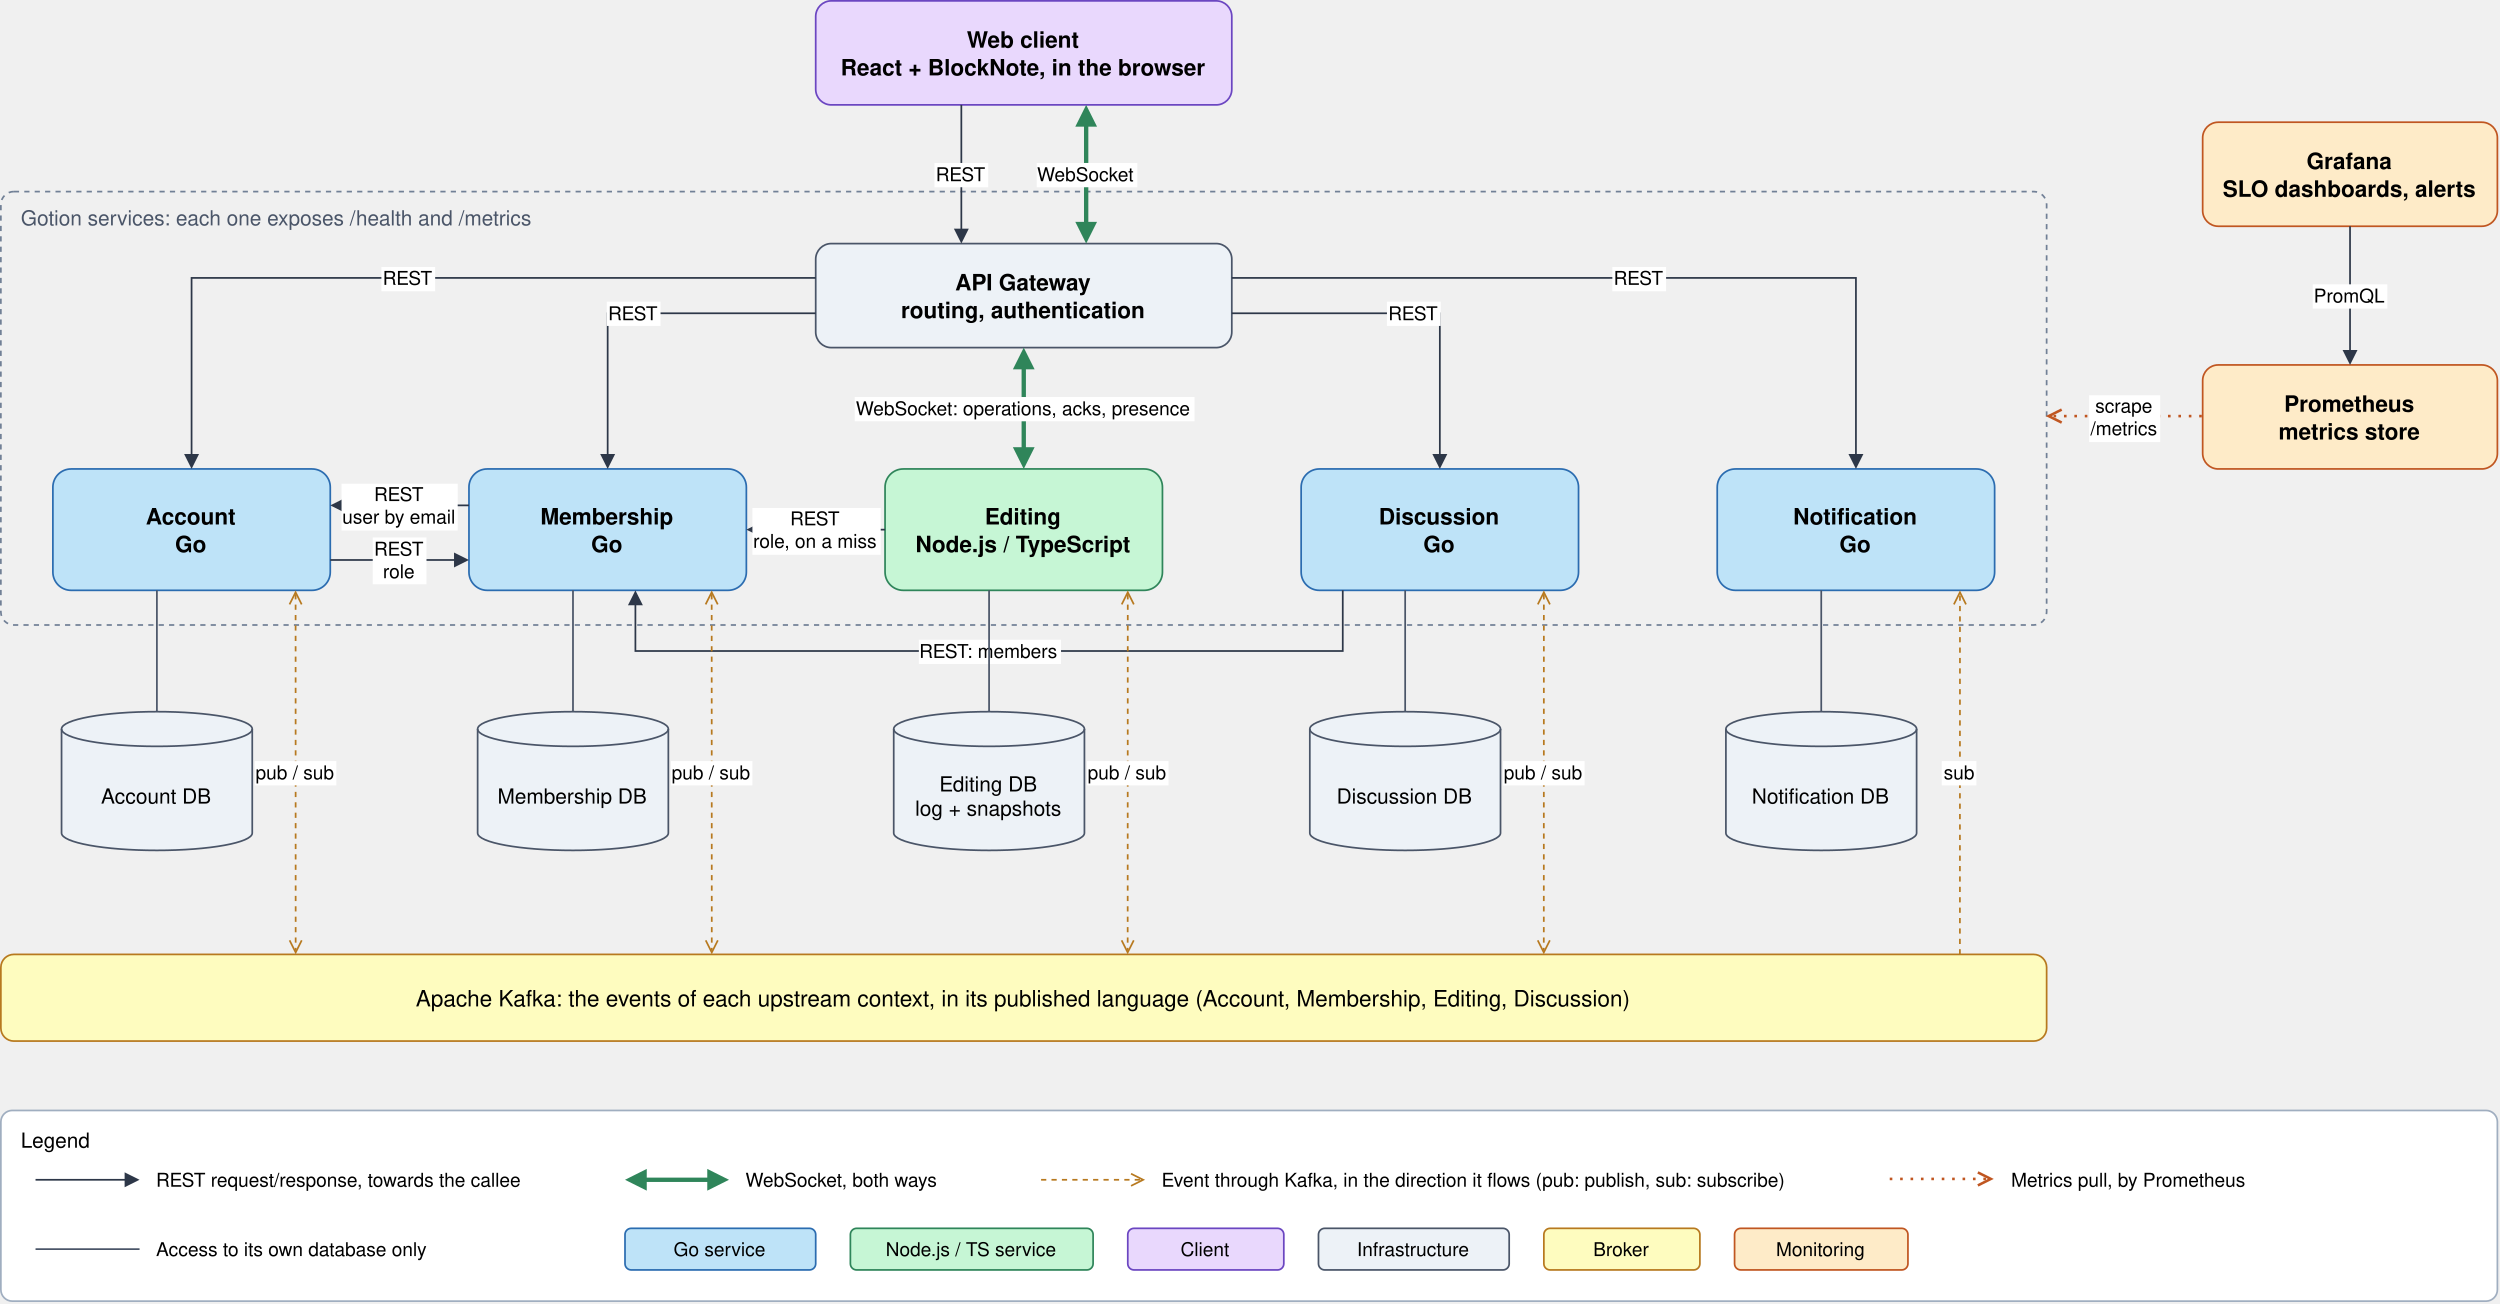
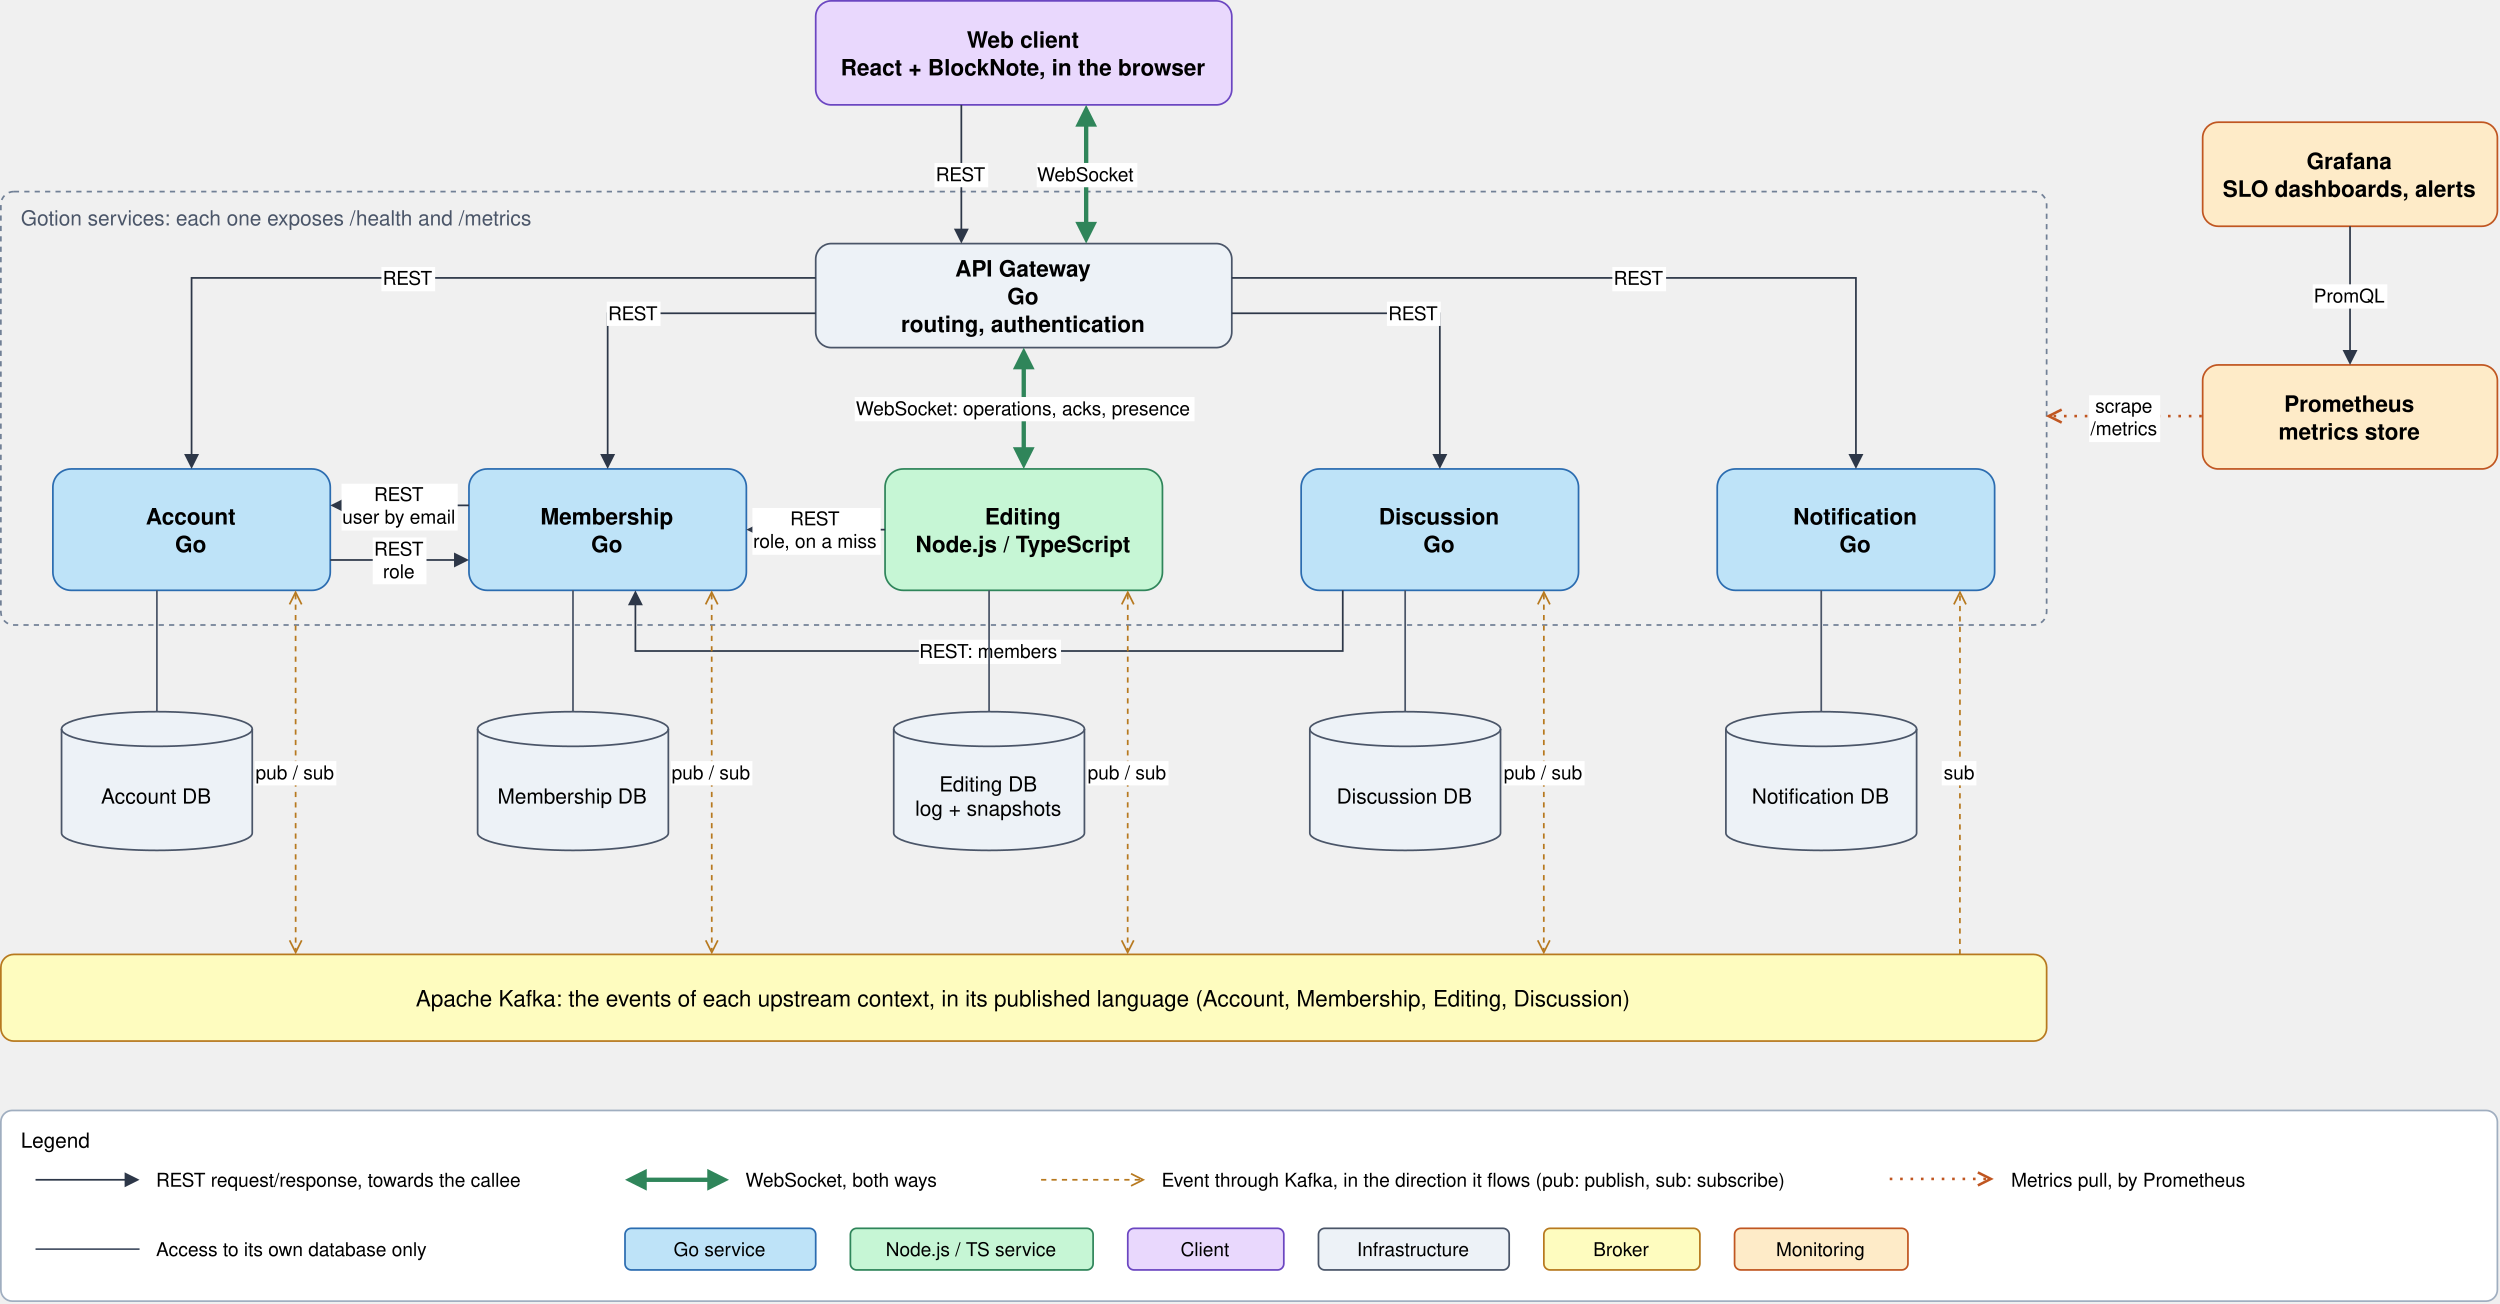
- <svg xmlns="http://www.w3.org/2000/svg" style="background: transparent; background-color: transparent; color-scheme: light dark;" version="1.1" width="1442px" height="752px" viewBox="0 0 1442 752" id="ge-svg-JnOLRwjweRzv8u1josjm">
-   <style type="text/css">@supports (color: light-dark(#000, #fff)) { #ge-svg-JnOLRwjweRzv8u1josjm { --ge-adaptive-fg: light-dark(#000000, var(--ge-light-color, #ffffff)); } }</style>
+ <svg xmlns="http://www.w3.org/2000/svg" style="background: transparent; background-color: transparent; color-scheme: light dark;" version="1.1" width="1442px" height="752px" viewBox="0 0 1442 752" id="ge-svg-0XddTai3m1ndfCeomCMi">
+   <style type="text/css">@supports (color: light-dark(#000, #fff)) { #ge-svg-0XddTai3m1ndfCeomCMi { --ge-adaptive-fg: light-dark(#000000, var(--ge-light-color, #ffffff)); } }</style>
  <defs />
  <g>
    <g data-cell-id="0">
      <g data-cell-id="1">
        <g data-cell-id="client">
          <g transform="translate(0.5,0.5)">
            <rect x="470" y="0" width="240" height="60" rx="9" ry="9" fill="#e9d8fd" stroke="#6b46c1" pointer-events="all" style="fill: light-dark(rgb(233, 216, 253), rgb(55, 41, 72)); stroke: light-dark(rgb(107, 70, 193), rgb(180, 148, 254));" />
          </g>
          <g>
            <g fill="#000000" font-family="Helvetica" font-weight="bold" text-anchor="middle" font-size="13px" style="fill: var(--ge-adaptive-fg, #000000);">
              <text x="590" y="27.5">Web client</text>
              <text x="590" y="43.5">React + BlockNote, in the browser</text>
            </g>
          </g>
        </g>
        <g data-cell-id="services">
          <g transform="translate(0.5,0.5)">
            <rect x="0" y="110" width="1180" height="250" rx="7.5" ry="7.5" fill="none" stroke="#718096" stroke-dasharray="3 3" pointer-events="all" style="stroke: light-dark(rgb(113, 128, 150), rgb(117, 130, 149));" />
          </g>
          <g>
            <g fill="#4a5568" font-family="Helvetica" text-anchor="start" font-size="12px" style="fill: light-dark(rgb(74, 85, 104), rgb(156, 166, 182));">
              <text x="12" y="130">Gotion services: each one exposes /health and /metrics</text>
            </g>
          </g>
        </g>
        <g data-cell-id="gateway">
          <g transform="translate(0.5,0.5)">
            <rect x="470" y="140" width="240" height="60" rx="9" ry="9" fill="#edf2f7" stroke="#4a5568" pointer-events="all" style="fill: light-dark(rgb(237, 242, 247), rgb(26, 30, 34)); stroke: light-dark(rgb(74, 85, 104), rgb(156, 166, 182));" />
          </g>
          <g>
            <g fill="#000000" font-family="Helvetica" font-weight="bold" text-anchor="middle" font-size="13px" style="fill: var(--ge-adaptive-fg, #000000);">
-               <text x="590" y="167.5">API Gateway</text>
-               <text x="590" y="183.5">routing, authentication</text>
+               <text x="590" y="159.5">API Gateway</text>
+               <text x="590" y="175.5">Go</text>
+               <text x="590" y="191.5">routing, authentication</text>
            </g>
          </g>
        </g>
        <g data-cell-id="account">
          <g transform="translate(0.5,0.5)">
            <rect x="30" y="270" width="160" height="70" rx="10.5" ry="10.5" fill="#bee3f8" stroke="#2b6cb0" pointer-events="all" style="fill: light-dark(rgb(190, 227, 248), rgb(21, 53, 71)); stroke: light-dark(rgb(43, 108, 176), rgb(103, 159, 217));" />
          </g>
          <g>
            <g fill="#000000" font-family="Helvetica" font-weight="bold" text-anchor="middle" font-size="13px" style="fill: var(--ge-adaptive-fg, #000000);">
              <text x="110" y="302.5">Account</text>
              <text x="110" y="318.5">Go</text>
            </g>
          </g>
        </g>
        <g data-cell-id="membership">
          <g transform="translate(0.5,0.5)">
            <rect x="270" y="270" width="160" height="70" rx="10.5" ry="10.5" fill="#bee3f8" stroke="#2b6cb0" pointer-events="all" style="fill: light-dark(rgb(190, 227, 248), rgb(21, 53, 71)); stroke: light-dark(rgb(43, 108, 176), rgb(103, 159, 217));" />
          </g>
          <g>
            <g fill="#000000" font-family="Helvetica" font-weight="bold" text-anchor="middle" font-size="13px" style="fill: var(--ge-adaptive-fg, #000000);">
              <text x="350" y="302.5">Membership</text>
              <text x="350" y="318.5">Go</text>
            </g>
          </g>
        </g>
        <g data-cell-id="editing">
          <g transform="translate(0.5,0.5)">
            <rect x="510" y="270" width="160" height="70" rx="10.5" ry="10.5" fill="#c6f6d5" stroke="#2f855a" pointer-events="all" style="fill: light-dark(rgb(198, 246, 213), rgb(6, 47, 19)); stroke: light-dark(rgb(47, 133, 90), rgb(86, 160, 123));" />
          </g>
          <g>
            <g fill="#000000" font-family="Helvetica" font-weight="bold" text-anchor="middle" font-size="13px" style="fill: var(--ge-adaptive-fg, #000000);">
              <text x="590" y="302.5">Editing</text>
              <text x="590" y="318.5">Node.js / TypeScript</text>
            </g>
          </g>
        </g>
        <g data-cell-id="discussion">
          <g transform="translate(0.5,0.5)">
            <rect x="750" y="270" width="160" height="70" rx="10.5" ry="10.5" fill="#bee3f8" stroke="#2b6cb0" pointer-events="all" style="fill: light-dark(rgb(190, 227, 248), rgb(21, 53, 71)); stroke: light-dark(rgb(43, 108, 176), rgb(103, 159, 217));" />
          </g>
          <g>
            <g fill="#000000" font-family="Helvetica" font-weight="bold" text-anchor="middle" font-size="13px" style="fill: var(--ge-adaptive-fg, #000000);">
              <text x="830" y="302.5">Discussion</text>
              <text x="830" y="318.5">Go</text>
            </g>
          </g>
        </g>
        <g data-cell-id="notification">
          <g transform="translate(0.5,0.5)">
            <rect x="990" y="270" width="160" height="70" rx="10.5" ry="10.5" fill="#bee3f8" stroke="#2b6cb0" pointer-events="all" style="fill: light-dark(rgb(190, 227, 248), rgb(21, 53, 71)); stroke: light-dark(rgb(43, 108, 176), rgb(103, 159, 217));" />
          </g>
          <g>
            <g fill="#000000" font-family="Helvetica" font-weight="bold" text-anchor="middle" font-size="13px" style="fill: var(--ge-adaptive-fg, #000000);">
              <text x="1070" y="302.5">Notification</text>
              <text x="1070" y="318.5">Go</text>
            </g>
          </g>
        </g>
        <g data-cell-id="db-account">
          <g transform="translate(0.5,0.5)">
            <path d="M 35 420 C 35 414.48 59.62 410 90 410 C 104.59 410 118.58 411.05 128.89 412.93 C 139.21 414.8 145 417.35 145 420 L 145 480 C 145 485.52 120.38 490 90 490 C 59.62 490 35 485.52 35 480 Z" fill="#edf2f7" stroke="#4a5568" stroke-miterlimit="10" pointer-events="all" style="fill: light-dark(rgb(237, 242, 247), rgb(26, 30, 34)); stroke: light-dark(rgb(74, 85, 104), rgb(156, 166, 182));" />
            <path d="M 145 420 C 145 425.52 120.38 430 90 430 C 59.62 430 35 425.52 35 420" fill="none" stroke="#4a5568" stroke-miterlimit="10" pointer-events="all" style="stroke: light-dark(rgb(74, 85, 104), rgb(156, 166, 182));" />
          </g>
          <g>
            <g fill="#000000" font-family="Helvetica" text-anchor="middle" font-size="12px" style="fill: var(--ge-adaptive-fg, #000000);">
              <text x="90" y="463.5">Account DB</text>
            </g>
          </g>
        </g>
        <g data-cell-id="db-membership">
          <g transform="translate(0.5,0.5)">
            <path d="M 275 420 C 275 414.48 299.62 410 330 410 C 344.59 410 358.58 411.05 368.89 412.93 C 379.21 414.8 385 417.35 385 420 L 385 480 C 385 485.52 360.38 490 330 490 C 299.62 490 275 485.52 275 480 Z" fill="#edf2f7" stroke="#4a5568" stroke-miterlimit="10" pointer-events="all" style="fill: light-dark(rgb(237, 242, 247), rgb(26, 30, 34)); stroke: light-dark(rgb(74, 85, 104), rgb(156, 166, 182));" />
            <path d="M 385 420 C 385 425.52 360.38 430 330 430 C 299.62 430 275 425.52 275 420" fill="none" stroke="#4a5568" stroke-miterlimit="10" pointer-events="all" style="stroke: light-dark(rgb(74, 85, 104), rgb(156, 166, 182));" />
          </g>
          <g>
            <g fill="#000000" font-family="Helvetica" text-anchor="middle" font-size="12px" style="fill: var(--ge-adaptive-fg, #000000);">
              <text x="330" y="463.5">Membership DB</text>
            </g>
          </g>
        </g>
        <g data-cell-id="db-editing">
          <g transform="translate(0.5,0.5)">
            <path d="M 515 420 C 515 414.48 539.62 410 570 410 C 584.59 410 598.58 411.05 608.89 412.93 C 619.21 414.8 625 417.35 625 420 L 625 480 C 625 485.52 600.38 490 570 490 C 539.62 490 515 485.52 515 480 Z" fill="#edf2f7" stroke="#4a5568" stroke-miterlimit="10" pointer-events="all" style="fill: light-dark(rgb(237, 242, 247), rgb(26, 30, 34)); stroke: light-dark(rgb(74, 85, 104), rgb(156, 166, 182));" />
            <path d="M 625 420 C 625 425.52 600.38 430 570 430 C 539.62 430 515 425.52 515 420" fill="none" stroke="#4a5568" stroke-miterlimit="10" pointer-events="all" style="stroke: light-dark(rgb(74, 85, 104), rgb(156, 166, 182));" />
          </g>
          <g>
            <g fill="#000000" font-family="Helvetica" text-anchor="middle" font-size="12px" style="fill: var(--ge-adaptive-fg, #000000);">
              <text x="570" y="456.5">Editing DB</text>
              <text x="570" y="470.5">log + snapshots</text>
            </g>
          </g>
        </g>
        <g data-cell-id="db-discussion">
          <g transform="translate(0.5,0.5)">
            <path d="M 755 420 C 755 414.48 779.62 410 810 410 C 824.59 410 838.58 411.05 848.89 412.93 C 859.21 414.8 865 417.35 865 420 L 865 480 C 865 485.52 840.38 490 810 490 C 779.62 490 755 485.52 755 480 Z" fill="#edf2f7" stroke="#4a5568" stroke-miterlimit="10" pointer-events="all" style="fill: light-dark(rgb(237, 242, 247), rgb(26, 30, 34)); stroke: light-dark(rgb(74, 85, 104), rgb(156, 166, 182));" />
            <path d="M 865 420 C 865 425.52 840.38 430 810 430 C 779.62 430 755 425.52 755 420" fill="none" stroke="#4a5568" stroke-miterlimit="10" pointer-events="all" style="stroke: light-dark(rgb(74, 85, 104), rgb(156, 166, 182));" />
          </g>
          <g>
            <g fill="#000000" font-family="Helvetica" text-anchor="middle" font-size="12px" style="fill: var(--ge-adaptive-fg, #000000);">
              <text x="810" y="463.5">Discussion DB</text>
            </g>
          </g>
        </g>
        <g data-cell-id="db-notification">
          <g transform="translate(0.5,0.5)">
            <path d="M 995 420 C 995 414.48 1019.62 410 1050 410 C 1064.59 410 1078.58 411.05 1088.89 412.93 C 1099.21 414.8 1105 417.35 1105 420 L 1105 480 C 1105 485.52 1080.38 490 1050 490 C 1019.62 490 995 485.52 995 480 Z" fill="#edf2f7" stroke="#4a5568" stroke-miterlimit="10" pointer-events="all" style="fill: light-dark(rgb(237, 242, 247), rgb(26, 30, 34)); stroke: light-dark(rgb(74, 85, 104), rgb(156, 166, 182));" />
            <path d="M 1105 420 C 1105 425.52 1080.38 430 1050 430 C 1019.62 430 995 425.52 995 420" fill="none" stroke="#4a5568" stroke-miterlimit="10" pointer-events="all" style="stroke: light-dark(rgb(74, 85, 104), rgb(156, 166, 182));" />
          </g>
          <g>
            <g fill="#000000" font-family="Helvetica" text-anchor="middle" font-size="12px" style="fill: var(--ge-adaptive-fg, #000000);">
              <text x="1050" y="463.5">Notification DB</text>
            </g>
          </g>
        </g>
        <g data-cell-id="kafka">
          <g transform="translate(0.5,0.5)">
            <rect x="0" y="550" width="1180" height="50" rx="7.5" ry="7.5" fill="#fefcbf" stroke="#b7791f" pointer-events="all" style="fill: light-dark(rgb(254, 252, 191), rgb(28, 27, 0)); stroke: light-dark(rgb(183, 121, 31), rgb(175, 122, 45));" />
          </g>
          <g>
            <g fill="#000000" font-family="Helvetica" text-anchor="middle" font-size="13px" style="fill: var(--ge-adaptive-fg, #000000);">
              <text x="590" y="580.5">Apache Kafka: the events of each upstream context, in its published language (Account, Membership, Editing, Discussion)</text>
            </g>
          </g>
        </g>
        <g data-cell-id="grafana">
          <g transform="translate(0.5,0.5)">
            <rect x="1270" y="70" width="170" height="60" rx="9" ry="9" fill="#feebc8" stroke="#c05621" pointer-events="all" style="fill: light-dark(rgb(254, 235, 200), rgb(49, 33, 3)); stroke: light-dark(rgb(192, 86, 33), rgb(222, 131, 85));" />
          </g>
          <g>
            <g fill="#000000" font-family="Helvetica" font-weight="bold" text-anchor="middle" font-size="13px" style="fill: var(--ge-adaptive-fg, #000000);">
              <text x="1355" y="97.5">Grafana</text>
              <text x="1355" y="113.5">SLO dashboards, alerts</text>
            </g>
          </g>
        </g>
        <g data-cell-id="prometheus">
          <g transform="translate(0.5,0.5)">
            <rect x="1270" y="210" width="170" height="60" rx="9" ry="9" fill="#feebc8" stroke="#c05621" pointer-events="all" style="fill: light-dark(rgb(254, 235, 200), rgb(49, 33, 3)); stroke: light-dark(rgb(192, 86, 33), rgb(222, 131, 85));" />
          </g>
          <g>
            <g fill="#000000" font-family="Helvetica" font-weight="bold" text-anchor="middle" font-size="13px" style="fill: var(--ge-adaptive-fg, #000000);">
              <text x="1355" y="237.5">Prometheus</text>
              <text x="1355" y="253.5">metrics store</text>
            </g>
          </g>
        </g>
        <g data-cell-id="e-client-rest">
          <g transform="translate(0.5,0.5)">
            <path d="M 554 60 L 554 131.88" fill="none" stroke="#2d3748" stroke-miterlimit="10" pointer-events="stroke" style="stroke: light-dark(rgb(45, 55, 72), rgb(183, 191, 206));" />
            <path d="M 554 138.88 L 550.5 131.88 L 557.5 131.88 Z" fill="#2d3748" stroke="#2d3748" stroke-miterlimit="10" pointer-events="all" style="fill: light-dark(rgb(45, 55, 72), rgb(183, 191, 206)); stroke: light-dark(rgb(45, 55, 72), rgb(183, 191, 206));" />
          </g>
          <g>
            <g fill="#000000" font-family="Helvetica" text-anchor="middle" font-size="11px" style="fill: var(--ge-adaptive-fg, #000000);">
              <rect fill="#ffffff" stroke="none" x="539" y="94" width="31" height="14" stroke-width="0" style="fill: light-dark(rgb(255, 255, 255), rgb(18, 18, 18));" />
              <text x="554" y="104.5">REST</text>
            </g>
          </g>
        </g>
        <g data-cell-id="e-client-ws">
          <g transform="translate(0.5,0.5)">
            <path d="M 626 71.3 L 626 128.71" fill="none" stroke="#2f855a" stroke-width="2.5" stroke-miterlimit="10" pointer-events="stroke" style="stroke: light-dark(rgb(47, 133, 90), rgb(86, 160, 123));" />
            <path d="M 626 62.8 L 630.25 71.3 L 621.75 71.3 Z" fill="#2f855a" stroke="#2f855a" stroke-width="2.5" stroke-miterlimit="10" pointer-events="all" style="fill: light-dark(rgb(47, 133, 90), rgb(86, 160, 123)); stroke: light-dark(rgb(47, 133, 90), rgb(86, 160, 123));" />
            <path d="M 626 137.21 L 621.75 128.71 L 630.25 128.71 Z" fill="#2f855a" stroke="#2f855a" stroke-width="2.5" stroke-miterlimit="10" pointer-events="all" style="fill: light-dark(rgb(47, 133, 90), rgb(86, 160, 123)); stroke: light-dark(rgb(47, 133, 90), rgb(86, 160, 123));" />
          </g>
          <g>
            <g fill="#000000" font-family="Helvetica" text-anchor="middle" font-size="11px" style="fill: var(--ge-adaptive-fg, #000000);">
              <rect fill="#ffffff" stroke="none" x="598" y="94" width="58" height="14" stroke-width="0" style="fill: light-dark(rgb(255, 255, 255), rgb(18, 18, 18));" />
              <text x="626" y="104.5">WebSocket</text>
            </g>
          </g>
        </g>
        <g data-cell-id="e-gw-account">
          <g transform="translate(0.5,0.5)">
            <path d="M 470 159.8 L 110 159.8 L 110 261.88" fill="none" stroke="#2d3748" stroke-miterlimit="10" pointer-events="stroke" style="stroke: light-dark(rgb(45, 55, 72), rgb(183, 191, 206));" />
            <path d="M 110 268.88 L 106.5 261.88 L 113.5 261.88 Z" fill="#2d3748" stroke="#2d3748" stroke-miterlimit="10" pointer-events="all" style="fill: light-dark(rgb(45, 55, 72), rgb(183, 191, 206)); stroke: light-dark(rgb(45, 55, 72), rgb(183, 191, 206));" />
          </g>
          <g>
            <g fill="#000000" font-family="Helvetica" text-anchor="middle" font-size="11px" style="fill: var(--ge-adaptive-fg, #000000);">
              <rect fill="#ffffff" stroke="none" x="220" y="154" width="31" height="14" stroke-width="0" style="fill: light-dark(rgb(255, 255, 255), rgb(18, 18, 18));" />
              <text x="235" y="164.3">REST</text>
            </g>
          </g>
        </g>
        <g data-cell-id="e-gw-membership">
          <g transform="translate(0.5,0.5)">
            <path d="M 470 180.2 L 350 180.2 L 350 261.88" fill="none" stroke="#2d3748" stroke-miterlimit="10" pointer-events="stroke" style="stroke: light-dark(rgb(45, 55, 72), rgb(183, 191, 206));" />
            <path d="M 350 268.88 L 346.5 261.88 L 353.5 261.88 Z" fill="#2d3748" stroke="#2d3748" stroke-miterlimit="10" pointer-events="all" style="fill: light-dark(rgb(45, 55, 72), rgb(183, 191, 206)); stroke: light-dark(rgb(45, 55, 72), rgb(183, 191, 206));" />
          </g>
          <g>
            <g fill="#000000" font-family="Helvetica" text-anchor="middle" font-size="11px" style="fill: var(--ge-adaptive-fg, #000000);">
              <rect fill="#ffffff" stroke="none" x="350" y="174" width="31" height="14" stroke-width="0" style="fill: light-dark(rgb(255, 255, 255), rgb(18, 18, 18));" />
              <text x="365" y="184.7">REST</text>
            </g>
          </g>
        </g>
        <g data-cell-id="e-gw-editing">
          <g transform="translate(0.5,0.5)">
            <path d="M 590 211.29 L 590 258.7" fill="none" stroke="#2f855a" stroke-width="2.5" stroke-miterlimit="10" pointer-events="stroke" style="stroke: light-dark(rgb(47, 133, 90), rgb(86, 160, 123));" />
            <path d="M 590 202.79 L 594.25 211.29 L 585.75 211.29 Z" fill="#2f855a" stroke="#2f855a" stroke-width="2.5" stroke-miterlimit="10" pointer-events="all" style="fill: light-dark(rgb(47, 133, 90), rgb(86, 160, 123)); stroke: light-dark(rgb(47, 133, 90), rgb(86, 160, 123));" />
            <path d="M 590 267.2 L 585.75 258.7 L 594.25 258.7 Z" fill="#2f855a" stroke="#2f855a" stroke-width="2.5" stroke-miterlimit="10" pointer-events="all" style="fill: light-dark(rgb(47, 133, 90), rgb(86, 160, 123)); stroke: light-dark(rgb(47, 133, 90), rgb(86, 160, 123));" />
          </g>
          <g>
            <g fill="#000000" font-family="Helvetica" text-anchor="middle" font-size="11px" style="fill: var(--ge-adaptive-fg, #000000);">
              <rect fill="#ffffff" stroke="none" x="493" y="229" width="196" height="14" stroke-width="0" style="fill: light-dark(rgb(255, 255, 255), rgb(18, 18, 18));" />
              <text x="590" y="239.5">WebSocket: operations, acks, presence</text>
            </g>
          </g>
        </g>
        <g data-cell-id="e-gw-discussion">
          <g transform="translate(0.5,0.5)">
            <path d="M 710 180.2 L 830 180.2 L 830 261.88" fill="none" stroke="#2d3748" stroke-miterlimit="10" pointer-events="stroke" style="stroke: light-dark(rgb(45, 55, 72), rgb(183, 191, 206));" />
            <path d="M 830 268.88 L 826.5 261.88 L 833.5 261.88 Z" fill="#2d3748" stroke="#2d3748" stroke-miterlimit="10" pointer-events="all" style="fill: light-dark(rgb(45, 55, 72), rgb(183, 191, 206)); stroke: light-dark(rgb(45, 55, 72), rgb(183, 191, 206));" />
          </g>
          <g>
            <g fill="#000000" font-family="Helvetica" text-anchor="middle" font-size="11px" style="fill: var(--ge-adaptive-fg, #000000);">
              <rect fill="#ffffff" stroke="none" x="800" y="174" width="31" height="14" stroke-width="0" style="fill: light-dark(rgb(255, 255, 255), rgb(18, 18, 18));" />
              <text x="815" y="184.7">REST</text>
            </g>
          </g>
        </g>
        <g data-cell-id="e-gw-notification">
          <g transform="translate(0.5,0.5)">
            <path d="M 710 159.8 L 1070 159.8 L 1070 261.88" fill="none" stroke="#2d3748" stroke-miterlimit="10" pointer-events="stroke" style="stroke: light-dark(rgb(45, 55, 72), rgb(183, 191, 206));" />
            <path d="M 1070 268.88 L 1066.5 261.88 L 1073.5 261.88 Z" fill="#2d3748" stroke="#2d3748" stroke-miterlimit="10" pointer-events="all" style="fill: light-dark(rgb(45, 55, 72), rgb(183, 191, 206)); stroke: light-dark(rgb(45, 55, 72), rgb(183, 191, 206));" />
          </g>
          <g>
            <g fill="#000000" font-family="Helvetica" text-anchor="middle" font-size="11px" style="fill: var(--ge-adaptive-fg, #000000);">
              <rect fill="#ffffff" stroke="none" x="930" y="154" width="31" height="14" stroke-width="0" style="fill: light-dark(rgb(255, 255, 255), rgb(18, 18, 18));" />
              <text x="945" y="164.3">REST</text>
            </g>
          </g>
        </g>
        <g data-cell-id="e-membership-account">
          <g transform="translate(0.5,0.5)">
            <path d="M 270 291 L 198.12 291" fill="none" stroke="#2d3748" stroke-miterlimit="10" pointer-events="stroke" style="stroke: light-dark(rgb(45, 55, 72), rgb(183, 191, 206));" />
            <path d="M 191.12 291 L 198.12 287.5 L 198.12 294.5 Z" fill="#2d3748" stroke="#2d3748" stroke-miterlimit="10" pointer-events="all" style="fill: light-dark(rgb(45, 55, 72), rgb(183, 191, 206)); stroke: light-dark(rgb(45, 55, 72), rgb(183, 191, 206));" />
          </g>
          <g>
            <g fill="#000000" font-family="Helvetica" text-anchor="middle" font-size="11px" style="fill: var(--ge-adaptive-fg, #000000);">
              <rect fill="#ffffff" stroke="none" x="197" y="279" width="67" height="27" stroke-width="0" style="fill: light-dark(rgb(255, 255, 255), rgb(18, 18, 18));" />
              <text x="230" y="289">REST</text>
              <text x="230" y="302">user by email</text>
            </g>
          </g>
        </g>
        <g data-cell-id="e-account-membership">
          <g transform="translate(0.5,0.5)">
            <path d="M 190 322.5 L 261.88 322.5" fill="none" stroke="#2d3748" stroke-miterlimit="10" pointer-events="stroke" style="stroke: light-dark(rgb(45, 55, 72), rgb(183, 191, 206));" />
            <path d="M 268.88 322.5 L 261.88 326 L 261.88 319 Z" fill="#2d3748" stroke="#2d3748" stroke-miterlimit="10" pointer-events="all" style="fill: light-dark(rgb(45, 55, 72), rgb(183, 191, 206)); stroke: light-dark(rgb(45, 55, 72), rgb(183, 191, 206));" />
          </g>
          <g>
            <g fill="#000000" font-family="Helvetica" text-anchor="middle" font-size="11px" style="fill: var(--ge-adaptive-fg, #000000);">
              <rect fill="#ffffff" stroke="none" x="215" y="310" width="31" height="27" stroke-width="0" style="fill: light-dark(rgb(255, 255, 255), rgb(18, 18, 18));" />
              <text x="230" y="320.5">REST</text>
              <text x="230" y="333.5">role</text>
            </g>
          </g>
        </g>
        <g data-cell-id="e-editing-membership">
          <g transform="translate(0.5,0.5)">
            <path d="M 510 305 L 438.12 305" fill="none" stroke="#2d3748" stroke-miterlimit="10" pointer-events="stroke" style="stroke: light-dark(rgb(45, 55, 72), rgb(183, 191, 206));" />
            <path d="M 431.12 305 L 438.12 301.5 L 438.12 308.5 Z" fill="#2d3748" stroke="#2d3748" stroke-miterlimit="10" pointer-events="all" style="fill: light-dark(rgb(45, 55, 72), rgb(183, 191, 206)); stroke: light-dark(rgb(45, 55, 72), rgb(183, 191, 206));" />
          </g>
          <g>
            <g fill="#000000" font-family="Helvetica" text-anchor="middle" font-size="11px" style="fill: var(--ge-adaptive-fg, #000000);">
              <rect fill="#ffffff" stroke="none" x="434" y="293" width="74" height="27" stroke-width="0" style="fill: light-dark(rgb(255, 255, 255), rgb(18, 18, 18));" />
              <text x="470" y="303">REST</text>
              <text x="470" y="316">role, on a miss</text>
            </g>
          </g>
        </g>
        <g data-cell-id="e-discussion-membership">
          <g transform="translate(0.5,0.5)">
            <path d="M 774 340 L 774 375 L 366 375 L 366 348.12" fill="none" stroke="#2d3748" stroke-miterlimit="10" pointer-events="stroke" style="stroke: light-dark(rgb(45, 55, 72), rgb(183, 191, 206));" />
            <path d="M 366 341.12 L 369.5 348.12 L 362.5 348.12 Z" fill="#2d3748" stroke="#2d3748" stroke-miterlimit="10" pointer-events="all" style="fill: light-dark(rgb(45, 55, 72), rgb(183, 191, 206)); stroke: light-dark(rgb(45, 55, 72), rgb(183, 191, 206));" />
          </g>
          <g>
            <g fill="#000000" font-family="Helvetica" text-anchor="middle" font-size="11px" style="fill: var(--ge-adaptive-fg, #000000);">
              <rect fill="#ffffff" stroke="none" x="530" y="369" width="82" height="14" stroke-width="0" style="fill: light-dark(rgb(255, 255, 255), rgb(18, 18, 18));" />
              <text x="570" y="379.5">REST: members</text>
            </g>
          </g>
        </g>
        <g data-cell-id="e-db-account">
          <g transform="translate(0.5,0.5)">
            <path d="M 90 340 L 90 410" fill="none" stroke="#4a5568" stroke-miterlimit="10" pointer-events="stroke" style="stroke: light-dark(rgb(74, 85, 104), rgb(156, 166, 182));" />
          </g>
        </g>
        <g data-cell-id="e-db-membership">
          <g transform="translate(0.5,0.5)">
            <path d="M 330 340 L 330 410" fill="none" stroke="#4a5568" stroke-miterlimit="10" pointer-events="stroke" style="stroke: light-dark(rgb(74, 85, 104), rgb(156, 166, 182));" />
          </g>
        </g>
        <g data-cell-id="e-db-editing">
          <g transform="translate(0.5,0.5)">
            <path d="M 570 340 L 570 410" fill="none" stroke="#4a5568" stroke-miterlimit="10" pointer-events="stroke" style="stroke: light-dark(rgb(74, 85, 104), rgb(156, 166, 182));" />
          </g>
        </g>
        <g data-cell-id="e-db-discussion">
          <g transform="translate(0.5,0.5)">
            <path d="M 810 340 L 810 410" fill="none" stroke="#4a5568" stroke-miterlimit="10" pointer-events="stroke" style="stroke: light-dark(rgb(74, 85, 104), rgb(156, 166, 182));" />
          </g>
        </g>
        <g data-cell-id="e-db-notification">
          <g transform="translate(0.5,0.5)">
            <path d="M 1050 340 L 1050 410" fill="none" stroke="#4a5568" stroke-miterlimit="10" pointer-events="stroke" style="stroke: light-dark(rgb(74, 85, 104), rgb(156, 166, 182));" />
          </g>
        </g>
        <g data-cell-id="e-kafka-account">
          <g transform="translate(0.5,0.5)">
            <path d="M 170 342.24 L 170.04 547.76" fill="none" stroke="#b7791f" stroke-miterlimit="10" stroke-dasharray="3 3" pointer-events="stroke" style="stroke: light-dark(rgb(183, 121, 31), rgb(175, 122, 45));" />
            <path d="M 173.5 348.12 L 170 341.12 L 166.5 348.12" fill="none" stroke="#b7791f" stroke-miterlimit="10" pointer-events="all" style="stroke: light-dark(rgb(183, 121, 31), rgb(175, 122, 45));" />
            <path d="M 166.54 541.88 L 170.04 548.88 L 173.54 541.88" fill="none" stroke="#b7791f" stroke-miterlimit="10" pointer-events="all" style="stroke: light-dark(rgb(183, 121, 31), rgb(175, 122, 45));" />
          </g>
          <g>
            <g fill="#000000" font-family="Helvetica" text-anchor="middle" font-size="11px" style="fill: var(--ge-adaptive-fg, #000000);">
              <rect fill="#ffffff" stroke="none" x="147" y="439" width="47" height="14" stroke-width="0" style="fill: light-dark(rgb(255, 255, 255), rgb(18, 18, 18));" />
              <text x="170.02" y="449.5">pub / sub</text>
            </g>
          </g>
        </g>
        <g data-cell-id="e-kafka-membership">
          <g transform="translate(0.5,0.5)">
            <path d="M 410 342.24 L 410.05 547.76" fill="none" stroke="#b7791f" stroke-miterlimit="10" stroke-dasharray="3 3" pointer-events="stroke" style="stroke: light-dark(rgb(183, 121, 31), rgb(175, 122, 45));" />
            <path d="M 413.5 348.12 L 410 341.12 L 406.5 348.12" fill="none" stroke="#b7791f" stroke-miterlimit="10" pointer-events="all" style="stroke: light-dark(rgb(183, 121, 31), rgb(175, 122, 45));" />
            <path d="M 406.55 541.88 L 410.05 548.88 L 413.55 541.88" fill="none" stroke="#b7791f" stroke-miterlimit="10" pointer-events="all" style="stroke: light-dark(rgb(183, 121, 31), rgb(175, 122, 45));" />
          </g>
          <g>
            <g fill="#000000" font-family="Helvetica" text-anchor="middle" font-size="11px" style="fill: var(--ge-adaptive-fg, #000000);">
              <rect fill="#ffffff" stroke="none" x="387" y="439" width="47" height="14" stroke-width="0" style="fill: light-dark(rgb(255, 255, 255), rgb(18, 18, 18));" />
              <text x="410.02" y="449.5">pub / sub</text>
            </g>
          </g>
        </g>
        <g data-cell-id="e-kafka-editing">
          <g transform="translate(0.5,0.5)">
            <path d="M 650 342.24 L 649.94 547.76" fill="none" stroke="#b7791f" stroke-miterlimit="10" stroke-dasharray="3 3" pointer-events="stroke" style="stroke: light-dark(rgb(183, 121, 31), rgb(175, 122, 45));" />
            <path d="M 653.5 348.12 L 650 341.12 L 646.5 348.12" fill="none" stroke="#b7791f" stroke-miterlimit="10" pointer-events="all" style="stroke: light-dark(rgb(183, 121, 31), rgb(175, 122, 45));" />
            <path d="M 646.45 541.88 L 649.94 548.88 L 653.45 541.88" fill="none" stroke="#b7791f" stroke-miterlimit="10" pointer-events="all" style="stroke: light-dark(rgb(183, 121, 31), rgb(175, 122, 45));" />
          </g>
          <g>
            <g fill="#000000" font-family="Helvetica" text-anchor="middle" font-size="11px" style="fill: var(--ge-adaptive-fg, #000000);">
              <rect fill="#ffffff" stroke="none" x="627" y="439" width="47" height="14" stroke-width="0" style="fill: light-dark(rgb(255, 255, 255), rgb(18, 18, 18));" />
              <text x="649.97" y="449.5">pub / sub</text>
            </g>
          </g>
        </g>
        <g data-cell-id="e-kafka-discussion">
          <g transform="translate(0.5,0.5)">
            <path d="M 890 342.24 L 889.96 547.76" fill="none" stroke="#b7791f" stroke-miterlimit="10" stroke-dasharray="3 3" pointer-events="stroke" style="stroke: light-dark(rgb(183, 121, 31), rgb(175, 122, 45));" />
            <path d="M 893.5 348.12 L 890 341.12 L 886.5 348.12" fill="none" stroke="#b7791f" stroke-miterlimit="10" pointer-events="all" style="stroke: light-dark(rgb(183, 121, 31), rgb(175, 122, 45));" />
            <path d="M 886.46 541.88 L 889.96 548.88 L 893.46 541.88" fill="none" stroke="#b7791f" stroke-miterlimit="10" pointer-events="all" style="stroke: light-dark(rgb(183, 121, 31), rgb(175, 122, 45));" />
          </g>
          <g>
            <g fill="#000000" font-family="Helvetica" text-anchor="middle" font-size="11px" style="fill: var(--ge-adaptive-fg, #000000);">
              <rect fill="#ffffff" stroke="none" x="867" y="439" width="47" height="14" stroke-width="0" style="fill: light-dark(rgb(255, 255, 255), rgb(18, 18, 18));" />
              <text x="889.98" y="449.5">pub / sub</text>
            </g>
          </g>
        </g>
        <g data-cell-id="e-kafka-notification">
          <g transform="translate(0.5,0.5)">
            <path d="M 1129.97 550 L 1130 342.24" fill="none" stroke="#b7791f" stroke-miterlimit="10" stroke-dasharray="3 3" pointer-events="stroke" style="stroke: light-dark(rgb(183, 121, 31), rgb(175, 122, 45));" />
            <path d="M 1133.5 348.12 L 1130 341.12 L 1126.5 348.12" fill="none" stroke="#b7791f" stroke-miterlimit="10" pointer-events="all" style="stroke: light-dark(rgb(183, 121, 31), rgb(175, 122, 45));" />
          </g>
          <g>
            <g fill="#000000" font-family="Helvetica" text-anchor="middle" font-size="11px" style="fill: var(--ge-adaptive-fg, #000000);">
              <rect fill="#ffffff" stroke="none" x="1120" y="439" width="20" height="14" stroke-width="0" style="fill: light-dark(rgb(255, 255, 255), rgb(18, 18, 18));" />
              <text x="1129.98" y="449.5">sub</text>
            </g>
          </g>
        </g>
        <g data-cell-id="e-scrape">
          <g>
            <path d="M 1270 240 L 1183.35 240" fill="none" stroke="#c05621" stroke-width="1.5" stroke-miterlimit="10" stroke-dasharray="1.5 4.5" pointer-events="stroke" style="stroke: light-dark(rgb(192, 86, 33), rgb(222, 131, 85));" />
            <path d="M 1189.18 236.25 L 1181.68 240 L 1189.18 243.75" fill="none" stroke="#c05621" stroke-width="1.5" stroke-miterlimit="10" pointer-events="all" style="stroke: light-dark(rgb(192, 86, 33), rgb(222, 131, 85));" />
          </g>
          <g>
            <g fill="#000000" font-family="Helvetica" text-anchor="middle" font-size="11px" style="fill: var(--ge-adaptive-fg, #000000);">
              <rect fill="#ffffff" stroke="none" x="1205" y="228" width="41" height="27" stroke-width="0" style="fill: light-dark(rgb(255, 255, 255), rgb(18, 18, 18));" />
              <text x="1225" y="238">scrape</text>
              <text x="1225" y="251">/metrics</text>
            </g>
          </g>
        </g>
        <g data-cell-id="e-promql">
          <g transform="translate(0.5,0.5)">
            <path d="M 1355 130 L 1355 201.88" fill="none" stroke="#2d3748" stroke-miterlimit="10" pointer-events="stroke" style="stroke: light-dark(rgb(45, 55, 72), rgb(183, 191, 206));" />
            <path d="M 1355 208.88 L 1351.5 201.88 L 1358.5 201.88 Z" fill="#2d3748" stroke="#2d3748" stroke-miterlimit="10" pointer-events="all" style="fill: light-dark(rgb(45, 55, 72), rgb(183, 191, 206)); stroke: light-dark(rgb(45, 55, 72), rgb(183, 191, 206));" />
          </g>
          <g>
            <g fill="#000000" font-family="Helvetica" text-anchor="middle" font-size="11px" style="fill: var(--ge-adaptive-fg, #000000);">
              <rect fill="#ffffff" stroke="none" x="1334" y="164" width="43" height="14" stroke-width="0" style="fill: light-dark(rgb(255, 255, 255), rgb(18, 18, 18));" />
              <text x="1355" y="174.5">PromQL</text>
            </g>
          </g>
        </g>
        <g data-cell-id="legend">
          <g transform="translate(0.5,0.5)">
            <rect x="0" y="640" width="1440" height="110" rx="6.6" ry="6.6" fill="#ffffff" stroke="#a0aec0" pointer-events="all" style="fill: light-dark(rgb(255, 255, 255), rgb(18, 18, 18)); stroke: light-dark(rgb(160, 174, 192), rgb(79, 91, 107));" />
          </g>
          <g>
            <g fill="#000000" font-family="Helvetica" text-anchor="start" font-size="12px" style="fill: var(--ge-adaptive-fg, #000000);">
              <text x="12" y="662">Legend</text>
            </g>
          </g>
        </g>
        <g data-cell-id="l-rest">
          <g transform="translate(0.5,0.5)">
            <path d="M 20 680 L 71.88 680" fill="none" stroke="#2d3748" stroke-miterlimit="10" pointer-events="stroke" style="stroke: light-dark(rgb(45, 55, 72), rgb(183, 191, 206));" />
            <path d="M 78.88 680 L 71.88 683.5 L 71.88 676.5 Z" fill="#2d3748" stroke="#2d3748" stroke-miterlimit="10" pointer-events="all" style="fill: light-dark(rgb(45, 55, 72), rgb(183, 191, 206)); stroke: light-dark(rgb(45, 55, 72), rgb(183, 191, 206));" />
          </g>
        </g>
        <g data-cell-id="l-rest-t">
          <g>
            <rect x="88" y="670" width="250" height="20" fill="none" stroke="none" pointer-events="all" />
          </g>
          <g>
            <g fill="#000000" font-family="Helvetica" text-anchor="start" font-size="11px" style="fill: var(--ge-adaptive-fg, #000000);">
              <text x="90" y="684.5">REST request/response, towards the callee</text>
            </g>
          </g>
        </g>
        <g data-cell-id="l-ws">
          <g transform="translate(0.5,0.5)">
            <path d="M 371.3 680 L 408.7 680" fill="none" stroke="#2f855a" stroke-width="2.5" stroke-miterlimit="10" pointer-events="stroke" style="stroke: light-dark(rgb(47, 133, 90), rgb(86, 160, 123));" />
            <path d="M 362.8 680 L 371.3 675.75 L 371.3 684.25 Z" fill="#2f855a" stroke="#2f855a" stroke-width="2.5" stroke-miterlimit="10" pointer-events="all" style="fill: light-dark(rgb(47, 133, 90), rgb(86, 160, 123)); stroke: light-dark(rgb(47, 133, 90), rgb(86, 160, 123));" />
            <path d="M 417.2 680 L 408.7 684.25 L 408.7 675.75 Z" fill="#2f855a" stroke="#2f855a" stroke-width="2.5" stroke-miterlimit="10" pointer-events="all" style="fill: light-dark(rgb(47, 133, 90), rgb(86, 160, 123)); stroke: light-dark(rgb(47, 133, 90), rgb(86, 160, 123));" />
          </g>
        </g>
        <g data-cell-id="l-ws-t">
          <g>
            <rect x="428" y="670" width="150" height="20" fill="none" stroke="none" pointer-events="all" />
          </g>
          <g>
            <g fill="#000000" font-family="Helvetica" text-anchor="start" font-size="11px" style="fill: var(--ge-adaptive-fg, #000000);">
              <text x="430" y="684.5">WebSocket, both ways</text>
            </g>
          </g>
        </g>
        <g data-cell-id="l-kafka">
          <g transform="translate(0.5,0.5)">
            <path d="M 600 680 L 657.76 680" fill="none" stroke="#b7791f" stroke-miterlimit="10" stroke-dasharray="3 3" pointer-events="stroke" style="stroke: light-dark(rgb(183, 121, 31), rgb(175, 122, 45));" />
            <path d="M 651.88 683.5 L 658.88 680 L 651.88 676.5" fill="none" stroke="#b7791f" stroke-miterlimit="10" pointer-events="all" style="stroke: light-dark(rgb(183, 121, 31), rgb(175, 122, 45));" />
          </g>
        </g>
        <g data-cell-id="l-kafka-t">
          <g>
            <rect x="668" y="670" width="400" height="20" fill="none" stroke="none" pointer-events="all" />
          </g>
          <g>
            <g fill="#000000" font-family="Helvetica" text-anchor="start" font-size="11px" style="fill: var(--ge-adaptive-fg, #000000);">
              <text x="670" y="684.5">Event through Kafka, in the direction it flows (pub: publish, sub: subscribe)</text>
            </g>
          </g>
        </g>
        <g data-cell-id="l-scrape">
          <g>
            <path d="M 1090 680 L 1146.65 680" fill="none" stroke="#c05621" stroke-width="1.5" stroke-miterlimit="10" stroke-dasharray="1.5 4.5" pointer-events="stroke" style="stroke: light-dark(rgb(192, 86, 33), rgb(222, 131, 85));" />
            <path d="M 1140.82 683.75 L 1148.32 680 L 1140.82 676.25" fill="none" stroke="#c05621" stroke-width="1.5" stroke-miterlimit="10" pointer-events="all" style="stroke: light-dark(rgb(192, 86, 33), rgb(222, 131, 85));" />
          </g>
        </g>
        <g data-cell-id="l-scrape-t">
          <g>
            <rect x="1158" y="670" width="200" height="20" fill="none" stroke="none" pointer-events="all" />
          </g>
          <g>
            <g fill="#000000" font-family="Helvetica" text-anchor="start" font-size="11px" style="fill: var(--ge-adaptive-fg, #000000);">
              <text x="1160" y="684.5">Metrics pull, by Prometheus</text>
            </g>
          </g>
        </g>
        <g data-cell-id="l-db">
          <g transform="translate(0.5,0.5)">
            <path d="M 20 720 L 80 720" fill="none" stroke="#4a5568" stroke-miterlimit="10" pointer-events="stroke" style="stroke: light-dark(rgb(74, 85, 104), rgb(156, 166, 182));" />
          </g>
        </g>
        <g data-cell-id="l-db-t">
          <g>
            <rect x="88" y="710" width="250" height="20" fill="none" stroke="none" pointer-events="all" />
          </g>
          <g>
            <g fill="#000000" font-family="Helvetica" text-anchor="start" font-size="11px" style="fill: var(--ge-adaptive-fg, #000000);">
              <text x="90" y="724.5">Access to its own database only</text>
            </g>
          </g>
        </g>
        <g data-cell-id="l-go">
          <g transform="translate(0.5,0.5)">
            <rect x="360" y="708" width="110" height="24" rx="3.6" ry="3.6" fill="#bee3f8" stroke="#2b6cb0" pointer-events="all" style="fill: light-dark(rgb(190, 227, 248), rgb(21, 53, 71)); stroke: light-dark(rgb(43, 108, 176), rgb(103, 159, 217));" />
          </g>
          <g>
            <g fill="#000000" font-family="Helvetica" text-anchor="middle" font-size="11px" style="fill: var(--ge-adaptive-fg, #000000);">
              <text x="415" y="724.5">Go service</text>
            </g>
          </g>
        </g>
        <g data-cell-id="l-node">
          <g transform="translate(0.5,0.5)">
            <rect x="490" y="708" width="140" height="24" rx="3.6" ry="3.6" fill="#c6f6d5" stroke="#2f855a" pointer-events="all" style="fill: light-dark(rgb(198, 246, 213), rgb(6, 47, 19)); stroke: light-dark(rgb(47, 133, 90), rgb(86, 160, 123));" />
          </g>
          <g>
            <g fill="#000000" font-family="Helvetica" text-anchor="middle" font-size="11px" style="fill: var(--ge-adaptive-fg, #000000);">
              <text x="560" y="724.5">Node.js / TS service</text>
            </g>
          </g>
        </g>
        <g data-cell-id="l-client">
          <g transform="translate(0.5,0.5)">
            <rect x="650" y="708" width="90" height="24" rx="3.6" ry="3.6" fill="#e9d8fd" stroke="#6b46c1" pointer-events="all" style="fill: light-dark(rgb(233, 216, 253), rgb(55, 41, 72)); stroke: light-dark(rgb(107, 70, 193), rgb(180, 148, 254));" />
          </g>
          <g>
            <g fill="#000000" font-family="Helvetica" text-anchor="middle" font-size="11px" style="fill: var(--ge-adaptive-fg, #000000);">
              <text x="695" y="724.5">Client</text>
            </g>
          </g>
        </g>
        <g data-cell-id="l-infra">
          <g transform="translate(0.5,0.5)">
            <rect x="760" y="708" width="110" height="24" rx="3.6" ry="3.6" fill="#edf2f7" stroke="#4a5568" pointer-events="all" style="fill: light-dark(rgb(237, 242, 247), rgb(26, 30, 34)); stroke: light-dark(rgb(74, 85, 104), rgb(156, 166, 182));" />
          </g>
          <g>
            <g fill="#000000" font-family="Helvetica" text-anchor="middle" font-size="11px" style="fill: var(--ge-adaptive-fg, #000000);">
              <text x="815" y="724.5">Infrastructure</text>
            </g>
          </g>
        </g>
        <g data-cell-id="l-broker">
          <g transform="translate(0.5,0.5)">
            <rect x="890" y="708" width="90" height="24" rx="3.6" ry="3.6" fill="#fefcbf" stroke="#b7791f" pointer-events="all" style="fill: light-dark(rgb(254, 252, 191), rgb(28, 27, 0)); stroke: light-dark(rgb(183, 121, 31), rgb(175, 122, 45));" />
          </g>
          <g>
            <g fill="#000000" font-family="Helvetica" text-anchor="middle" font-size="11px" style="fill: var(--ge-adaptive-fg, #000000);">
              <text x="935" y="724.5">Broker</text>
            </g>
          </g>
        </g>
        <g data-cell-id="l-monitoring">
          <g transform="translate(0.5,0.5)">
            <rect x="1000" y="708" width="100" height="24" rx="3.6" ry="3.6" fill="#feebc8" stroke="#c05621" pointer-events="all" style="fill: light-dark(rgb(254, 235, 200), rgb(49, 33, 3)); stroke: light-dark(rgb(192, 86, 33), rgb(222, 131, 85));" />
          </g>
          <g>
            <g fill="#000000" font-family="Helvetica" text-anchor="middle" font-size="11px" style="fill: var(--ge-adaptive-fg, #000000);">
              <text x="1050" y="724.5">Monitoring</text>
            </g>
          </g>
        </g>
      </g>
    </g>
  </g>
</svg>
